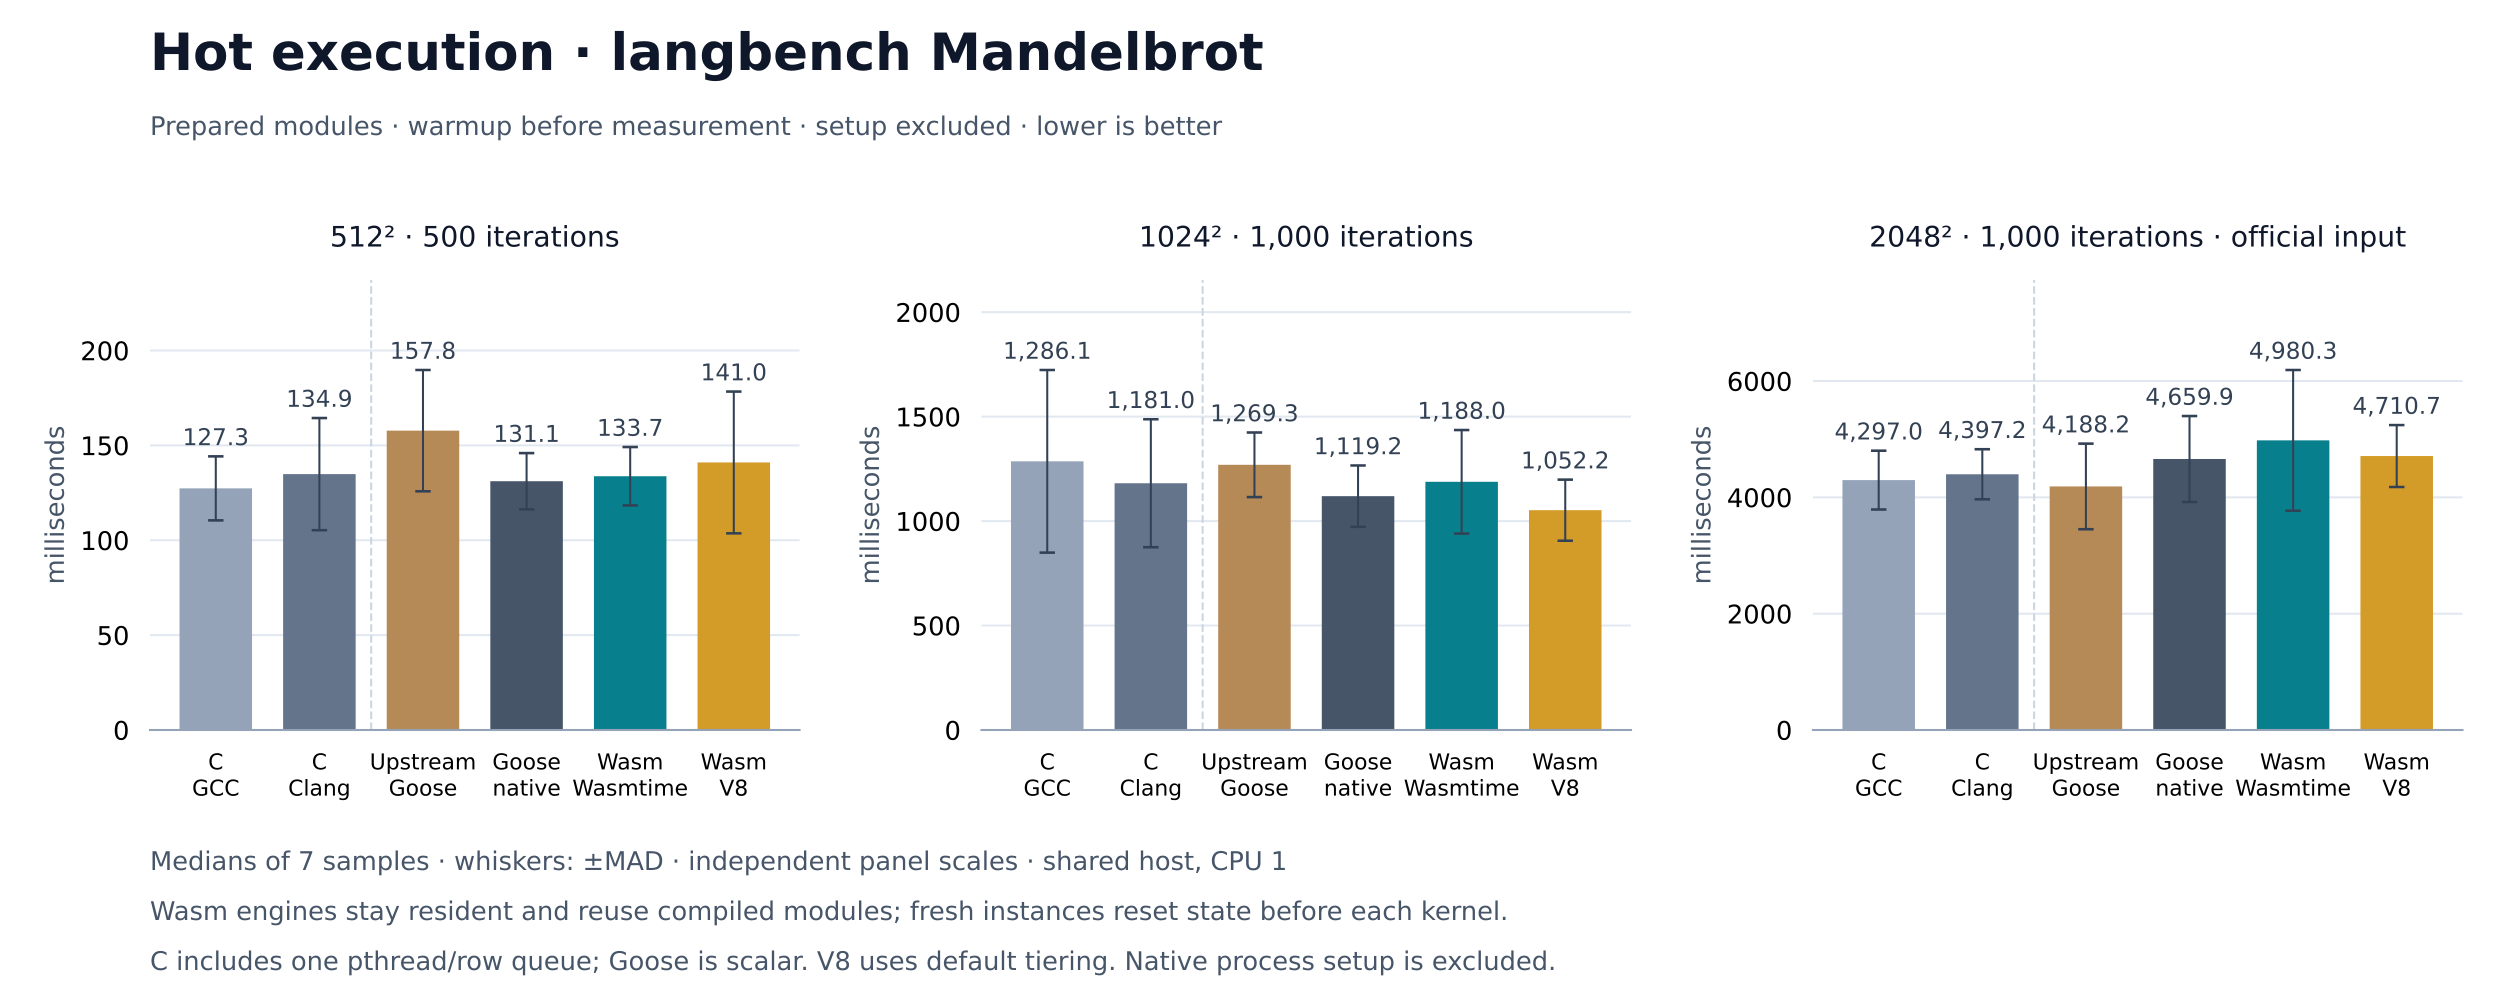
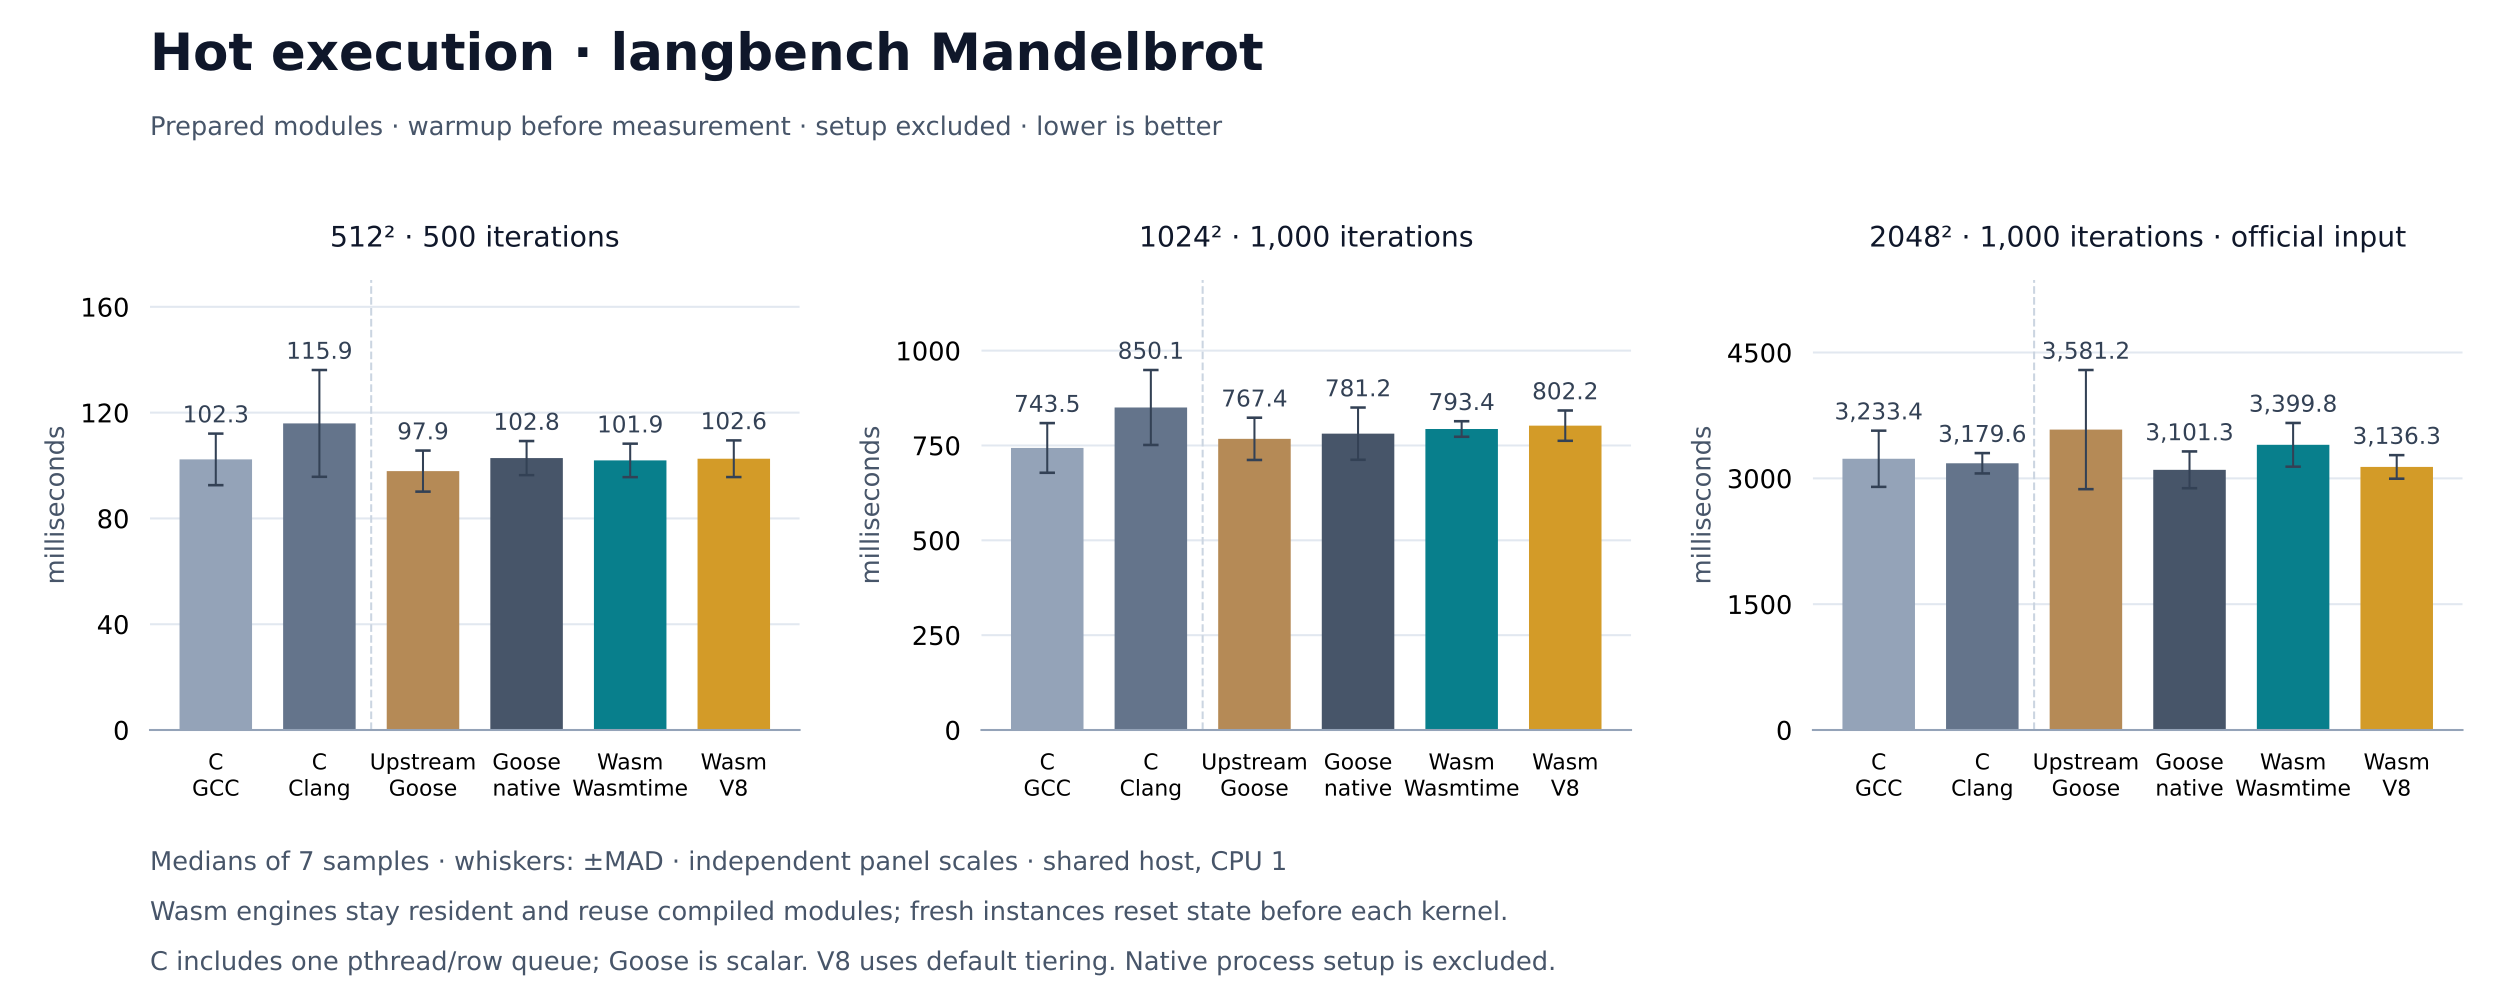
<svg xmlns="http://www.w3.org/2000/svg" xmlns:xlink="http://www.w3.org/1999/xlink" width="972pt" height="388.8pt" viewBox="0 0 972 388.8" version="1.1">
  <defs>
    <style type="text/css">*{stroke-linejoin: round; stroke-linecap: butt}</style>
  </defs>
  <g id="figure_1">
    <g id="patch_1">
      <path d="M 0 388.8 L 972 388.8 L 972 0 L 0 0 z " style="fill: #ffffff" />
    </g>
    <g id="axes_1">
      <g id="patch_2">
        <path d="M 58.32 283.824 L 310.876 283.824 L 310.876 108.864 L 58.32 108.864 z " style="fill: #ffffff" />
      </g>
      <g id="matplotlib.axis_1">
        <g id="xtick_1">
          <g id="line2d_1" />
          <g id="text_1">
            <text style="font-size: 8.5px; font-family: 'DejaVu Sans'" transform="translate(80.93016 299.1328)">C</text>
            <text style="font-size: 8.5px; font-family: 'DejaVu Sans'" transform="translate(74.66938 309.3345)">GCC</text>
          </g>
        </g>
        <g id="xtick_2">
          <g id="line2d_2" />
          <g id="text_2">
            <text style="font-size: 8.5px; font-family: 'DejaVu Sans'" transform="translate(121.2103 299.1328)">C</text>
            <text style="font-size: 8.5px; font-family: 'DejaVu Sans'" transform="translate(112.0336 309.3352)">Clang</text>
          </g>
        </g>
        <g id="xtick_3">
          <g id="line2d_3" />
          <g id="text_3">
            <text style="font-size: 8.5px; font-family: 'DejaVu Sans'" transform="translate(143.7566 299.1328)">Upstream</text>
            <text style="font-size: 8.5px; font-family: 'DejaVu Sans'" transform="translate(151.135 309.3345)">Goose</text>
          </g>
        </g>
        <g id="xtick_4">
          <g id="line2d_4" />
          <g id="text_4">
            <text style="font-size: 8.5px; font-family: 'DejaVu Sans'" transform="translate(191.4151 299.1328)">Goose</text>
            <text style="font-size: 8.5px; font-family: 'DejaVu Sans'" transform="translate(191.4629 309.3352)">native</text>
          </g>
        </g>
        <g id="xtick_5">
          <g id="line2d_5" />
          <g id="text_5">
            <text style="font-size: 8.5px; font-family: 'DejaVu Sans'" transform="translate(232.1294 299.1328)">Wasm</text>
            <text style="font-size: 8.5px; font-family: 'DejaVu Sans'" transform="translate(222.5278 309.3352)">Wasmtime</text>
          </g>
        </g>
        <g id="xtick_6">
          <g id="line2d_6" />
          <g id="text_6">
            <text style="font-size: 8.5px; font-family: 'DejaVu Sans'" transform="translate(272.4095 299.1328)">Wasm</text>
            <text style="font-size: 8.5px; font-family: 'DejaVu Sans'" transform="translate(279.687 309.3345)">V8</text>
          </g>
        </g>
      </g>
      <g id="matplotlib.axis_2">
        <g id="ytick_1">
          <g id="line2d_7">
            <path d="M 58.32 283.824 L 310.876 283.824 " clip-path="url(#p1867e7d874)" style="fill: none; stroke: #e2e8f0; stroke-width: 0.8; stroke-linecap: square" />
          </g>
          <g id="line2d_8" />
          <g id="text_7">
            <text style="font-size: 10px; font-family: 'DejaVu Sans'; text-anchor: end" x="50.32" y="287.623" transform="rotate(-0 50.32 287.6228)">0</text>
          </g>
        </g>
        <g id="ytick_2">
          <g id="line2d_9">
-             <path d="M 58.32 246.936 L 310.876 246.936 " clip-path="url(#p1867e7d874)" style="fill: none; stroke: #e2e8f0; stroke-width: 0.8; stroke-linecap: square" />
+             <path d="M 58.32 242.694 L 310.876 242.694 " clip-path="url(#p1867e7d874)" style="fill: none; stroke: #e2e8f0; stroke-width: 0.8; stroke-linecap: square" />
          </g>
          <g id="line2d_10" />
          <g id="text_8">
-             <text style="font-size: 10px; font-family: 'DejaVu Sans'; text-anchor: end" x="50.32" y="250.735" transform="rotate(-0 50.32 250.7351)">50</text>
+             <text style="font-size: 10px; font-family: 'DejaVu Sans'; text-anchor: end" x="50.32" y="246.493" transform="rotate(-0 50.32 246.493)">40</text>
          </g>
        </g>
        <g id="ytick_3">
          <g id="line2d_11">
-             <path d="M 58.32 210.048 L 310.876 210.048 " clip-path="url(#p1867e7d874)" style="fill: none; stroke: #e2e8f0; stroke-width: 0.8; stroke-linecap: square" />
+             <path d="M 58.32 201.564 L 310.876 201.564 " clip-path="url(#p1867e7d874)" style="fill: none; stroke: #e2e8f0; stroke-width: 0.8; stroke-linecap: square" />
          </g>
          <g id="line2d_12" />
          <g id="text_9">
-             <text style="font-size: 10px; font-family: 'DejaVu Sans'; text-anchor: end" x="50.32" y="213.847" transform="rotate(-0 50.32 213.8473)">100</text>
+             <text style="font-size: 10px; font-family: 'DejaVu Sans'; text-anchor: end" x="50.32" y="205.363" transform="rotate(-0 50.32 205.3632)">80</text>
          </g>
        </g>
        <g id="ytick_4">
          <g id="line2d_13">
-             <path d="M 58.32 173.161 L 310.876 173.161 " clip-path="url(#p1867e7d874)" style="fill: none; stroke: #e2e8f0; stroke-width: 0.8; stroke-linecap: square" />
+             <path d="M 58.32 160.434 L 310.876 160.434 " clip-path="url(#p1867e7d874)" style="fill: none; stroke: #e2e8f0; stroke-width: 0.8; stroke-linecap: square" />
          </g>
          <g id="line2d_14" />
          <g id="text_10">
-             <text style="font-size: 10px; font-family: 'DejaVu Sans'; text-anchor: end" x="50.32" y="176.96" transform="rotate(-0 50.32 176.9595)">150</text>
+             <text style="font-size: 10px; font-family: 'DejaVu Sans'; text-anchor: end" x="50.32" y="164.233" transform="rotate(-0 50.32 164.2333)">120</text>
          </g>
        </g>
        <g id="ytick_5">
          <g id="line2d_15">
-             <path d="M 58.32 136.273 L 310.876 136.273 " clip-path="url(#p1867e7d874)" style="fill: none; stroke: #e2e8f0; stroke-width: 0.8; stroke-linecap: square" />
+             <path d="M 58.32 119.305 L 310.876 119.305 " clip-path="url(#p1867e7d874)" style="fill: none; stroke: #e2e8f0; stroke-width: 0.8; stroke-linecap: square" />
          </g>
          <g id="line2d_16" />
          <g id="text_11">
-             <text style="font-size: 10px; font-family: 'DejaVu Sans'; text-anchor: end" x="50.32" y="140.072" transform="rotate(-0 50.32 140.0718)">200</text>
+             <text style="font-size: 10px; font-family: 'DejaVu Sans'; text-anchor: end" x="50.32" y="123.103" transform="rotate(-0 50.32 123.1035)">160</text>
          </g>
        </g>
        <g id="text_12">
          <text style="font-size: 10px; font-family: 'DejaVu Sans'; text-anchor: middle; fill: #475569" x="24.83" y="196.344" transform="rotate(-90 24.83016 196.344)">milliseconds</text>
        </g>
      </g>
      <g id="patch_3">
-         <path d="M 69.8 283.824 L 97.996 283.824 L 97.996 189.878 L 69.8 189.878 z " clip-path="url(#p1867e7d874)" style="fill: #94a3b8" />
+         <path d="M 69.8 283.824 L 97.996 283.824 L 97.996 178.607 L 69.8 178.607 z " clip-path="url(#p1867e7d874)" style="fill: #94a3b8" />
      </g>
      <g id="patch_4">
-         <path d="M 110.08 283.824 L 138.276 283.824 L 138.276 184.333 L 110.08 184.333 z " clip-path="url(#p1867e7d874)" style="fill: #64748b" />
+         <path d="M 110.08 283.824 L 138.276 283.824 L 138.276 164.621 L 110.08 164.621 z " clip-path="url(#p1867e7d874)" style="fill: #64748b" />
      </g>
      <g id="patch_5">
-         <path d="M 150.36 283.824 L 178.556 283.824 L 178.556 167.436 L 150.36 167.436 z " clip-path="url(#p1867e7d874)" style="fill: #b58a56" />
+         <path d="M 150.36 283.824 L 178.556 283.824 L 178.556 183.169 L 150.36 183.169 z " clip-path="url(#p1867e7d874)" style="fill: #b58a56" />
      </g>
      <g id="patch_6">
-         <path d="M 190.64 283.824 L 218.836 283.824 L 218.836 187.095 L 190.64 187.095 z " clip-path="url(#p1867e7d874)" style="fill: #475569" />
+         <path d="M 190.64 283.824 L 218.836 283.824 L 218.836 178.1 L 190.64 178.1 z " clip-path="url(#p1867e7d874)" style="fill: #475569" />
      </g>
      <g id="patch_7">
-         <path d="M 230.92 283.824 L 259.116 283.824 L 259.116 185.163 L 230.92 185.163 z " clip-path="url(#p1867e7d874)" style="fill: #087f8c" />
+         <path d="M 230.92 283.824 L 259.116 283.824 L 259.116 179.002 L 230.92 179.002 z " clip-path="url(#p1867e7d874)" style="fill: #087f8c" />
      </g>
      <g id="patch_8">
-         <path d="M 271.2 283.824 L 299.396 283.824 L 299.396 179.803 L 271.2 179.803 z " clip-path="url(#p1867e7d874)" style="fill: #d39b28" />
+         <path d="M 271.2 283.824 L 299.396 283.824 L 299.396 178.352 L 271.2 178.352 z " clip-path="url(#p1867e7d874)" style="fill: #d39b28" />
      </g>
      <g id="LineCollection_1">
-         <path d="M 83.898 202.321 L 83.898 177.436 " clip-path="url(#p1867e7d874)" style="fill: none; stroke: #334155; stroke-width: 0.8" />
-         <path d="M 124.178 206.138 L 124.178 162.527 " clip-path="url(#p1867e7d874)" style="fill: none; stroke: #334155; stroke-width: 0.8" />
-         <path d="M 164.458 191.015 L 164.458 143.856 " clip-path="url(#p1867e7d874)" style="fill: none; stroke: #334155; stroke-width: 0.8" />
-         <path d="M 204.738 198.026 L 204.738 176.163 " clip-path="url(#p1867e7d874)" style="fill: none; stroke: #334155; stroke-width: 0.8" />
-         <path d="M 245.018 196.516 L 245.018 173.81 " clip-path="url(#p1867e7d874)" style="fill: none; stroke: #334155; stroke-width: 0.8" />
-         <path d="M 285.298 207.366 L 285.298 152.24 " clip-path="url(#p1867e7d874)" style="fill: none; stroke: #334155; stroke-width: 0.8" />
+         <path d="M 83.898 188.635 L 83.898 168.58 " clip-path="url(#p1867e7d874)" style="fill: none; stroke: #334155; stroke-width: 0.8" />
+         <path d="M 124.178 185.385 L 124.178 143.856 " clip-path="url(#p1867e7d874)" style="fill: none; stroke: #334155; stroke-width: 0.8" />
+         <path d="M 164.458 191.152 L 164.458 175.186 " clip-path="url(#p1867e7d874)" style="fill: none; stroke: #334155; stroke-width: 0.8" />
+         <path d="M 204.738 184.728 L 204.738 171.471 " clip-path="url(#p1867e7d874)" style="fill: none; stroke: #334155; stroke-width: 0.8" />
+         <path d="M 245.018 185.504 L 245.018 172.5 " clip-path="url(#p1867e7d874)" style="fill: none; stroke: #334155; stroke-width: 0.8" />
+         <path d="M 285.298 185.481 L 285.298 171.222 " clip-path="url(#p1867e7d874)" style="fill: none; stroke: #334155; stroke-width: 0.8" />
      </g>
      <g id="line2d_17">
        <defs>
          <path id="m312f0f70a7" d="M 3 0 L -3 -0 " style="stroke: #334155" />
        </defs>
        <g clip-path="url(#p1867e7d874)">
-           <use xlink:href="#m312f0f70a7" x="83.898" y="202.321" style="fill: #1f77b4; stroke: #334155" />
-           <use xlink:href="#m312f0f70a7" x="124.178" y="206.138" style="fill: #1f77b4; stroke: #334155" />
-           <use xlink:href="#m312f0f70a7" x="164.458" y="191.015" style="fill: #1f77b4; stroke: #334155" />
-           <use xlink:href="#m312f0f70a7" x="204.738" y="198.026" style="fill: #1f77b4; stroke: #334155" />
-           <use xlink:href="#m312f0f70a7" x="245.018" y="196.516" style="fill: #1f77b4; stroke: #334155" />
-           <use xlink:href="#m312f0f70a7" x="285.298" y="207.366" style="fill: #1f77b4; stroke: #334155" />
+           <use xlink:href="#m312f0f70a7" x="83.898" y="188.635" style="fill: #1f77b4; stroke: #334155" />
+           <use xlink:href="#m312f0f70a7" x="124.178" y="185.385" style="fill: #1f77b4; stroke: #334155" />
+           <use xlink:href="#m312f0f70a7" x="164.458" y="191.152" style="fill: #1f77b4; stroke: #334155" />
+           <use xlink:href="#m312f0f70a7" x="204.738" y="184.728" style="fill: #1f77b4; stroke: #334155" />
+           <use xlink:href="#m312f0f70a7" x="245.018" y="185.504" style="fill: #1f77b4; stroke: #334155" />
+           <use xlink:href="#m312f0f70a7" x="285.298" y="185.481" style="fill: #1f77b4; stroke: #334155" />
        </g>
      </g>
      <g id="line2d_18">
        <g clip-path="url(#p1867e7d874)">
-           <use xlink:href="#m312f0f70a7" x="83.898" y="177.436" style="fill: #1f77b4; stroke: #334155" />
-           <use xlink:href="#m312f0f70a7" x="124.178" y="162.527" style="fill: #1f77b4; stroke: #334155" />
-           <use xlink:href="#m312f0f70a7" x="164.458" y="143.856" style="fill: #1f77b4; stroke: #334155" />
-           <use xlink:href="#m312f0f70a7" x="204.738" y="176.163" style="fill: #1f77b4; stroke: #334155" />
-           <use xlink:href="#m312f0f70a7" x="245.018" y="173.81" style="fill: #1f77b4; stroke: #334155" />
-           <use xlink:href="#m312f0f70a7" x="285.298" y="152.24" style="fill: #1f77b4; stroke: #334155" />
+           <use xlink:href="#m312f0f70a7" x="83.898" y="168.58" style="fill: #1f77b4; stroke: #334155" />
+           <use xlink:href="#m312f0f70a7" x="124.178" y="143.856" style="fill: #1f77b4; stroke: #334155" />
+           <use xlink:href="#m312f0f70a7" x="164.458" y="175.186" style="fill: #1f77b4; stroke: #334155" />
+           <use xlink:href="#m312f0f70a7" x="204.738" y="171.471" style="fill: #1f77b4; stroke: #334155" />
+           <use xlink:href="#m312f0f70a7" x="245.018" y="172.5" style="fill: #1f77b4; stroke: #334155" />
+           <use xlink:href="#m312f0f70a7" x="285.298" y="171.222" style="fill: #1f77b4; stroke: #334155" />
        </g>
      </g>
      <g id="line2d_19">
        <path d="M 144.318 283.824 L 144.318 108.864 " clip-path="url(#p1867e7d874)" style="fill: none; stroke-dasharray: 2.96,1.28; stroke-dashoffset: 0; stroke: #cbd5e1; stroke-width: 0.8" />
      </g>
      <g id="patch_9">
        <path d="M 58.32 283.824 L 310.876 283.824 " style="fill: none; stroke: #94a3b8; stroke-width: 0.8; stroke-linejoin: miter; stroke-linecap: square" />
      </g>
      <g id="text_13">
-         <text style="font-size: 9px; font-family: 'DejaVu Sans'; text-anchor: middle; fill: #334155" x="83.898" y="173.062" transform="rotate(-0 83.89786 173.0616)">127.3</text>
+         <text style="font-size: 9px; font-family: 'DejaVu Sans'; text-anchor: middle; fill: #334155" x="83.898" y="164.206" transform="rotate(-0 83.89786 164.2057)">102.3</text>
      </g>
      <g id="text_14">
-         <text style="font-size: 9px; font-family: 'DejaVu Sans'; text-anchor: middle; fill: #334155" x="124.178" y="158.153" transform="rotate(-0 124.178 158.153)">134.9</text>
+         <text style="font-size: 9px; font-family: 'DejaVu Sans'; text-anchor: middle; fill: #334155" x="124.178" y="139.482" transform="rotate(-0 124.178 139.482)">115.9</text>
      </g>
      <g id="text_15">
-         <text style="font-size: 9px; font-family: 'DejaVu Sans'; text-anchor: middle; fill: #334155" x="164.458" y="139.482" transform="rotate(-0 164.458 139.482)">157.8</text>
+         <text style="font-size: 9px; font-family: 'DejaVu Sans'; text-anchor: middle; fill: #334155" x="164.458" y="170.812" transform="rotate(-0 164.458 170.8116)">97.9</text>
      </g>
      <g id="text_16">
-         <text style="font-size: 9px; font-family: 'DejaVu Sans'; text-anchor: middle; fill: #334155" x="204.738" y="171.789" transform="rotate(-0 204.7381 171.7891)">131.1</text>
+         <text style="font-size: 9px; font-family: 'DejaVu Sans'; text-anchor: middle; fill: #334155" x="204.738" y="167.097" transform="rotate(-0 204.7381 167.0974)">102.8</text>
      </g>
      <g id="text_17">
-         <text style="font-size: 9px; font-family: 'DejaVu Sans'; text-anchor: middle; fill: #334155" x="245.018" y="169.436" transform="rotate(-0 245.0182 169.4359)">133.7</text>
+         <text style="font-size: 9px; font-family: 'DejaVu Sans'; text-anchor: middle; fill: #334155" x="245.018" y="168.126" transform="rotate(-0 245.0182 168.1265)">101.9</text>
      </g>
      <g id="text_18">
-         <text style="font-size: 9px; font-family: 'DejaVu Sans'; text-anchor: middle; fill: #334155" x="285.298" y="147.866" transform="rotate(-0 285.2983 147.8664)">141.0</text>
+         <text style="font-size: 9px; font-family: 'DejaVu Sans'; text-anchor: middle; fill: #334155" x="285.298" y="166.848" transform="rotate(-0 285.2983 166.8484)">102.6</text>
      </g>
      <g id="text_19">
        <text style="font-size: 11px; font-family: 'DejaVu Sans'; text-anchor: middle; fill: #0f172a" x="184.598" y="95.864" transform="rotate(-0 184.5981 95.864)">512² · 500 iterations</text>
      </g>
    </g>
    <g id="axes_2">
      <g id="patch_10">
        <path d="M 381.592 283.824 L 634.148 283.824 L 634.148 108.864 L 381.592 108.864 z " style="fill: #ffffff" />
      </g>
      <g id="matplotlib.axis_3">
        <g id="xtick_7">
          <g id="line2d_20" />
          <g id="text_20">
            <text style="font-size: 8.5px; font-family: 'DejaVu Sans'" transform="translate(404.2021 299.1328)">C</text>
            <text style="font-size: 8.5px; font-family: 'DejaVu Sans'" transform="translate(397.9413 309.3345)">GCC</text>
          </g>
        </g>
        <g id="xtick_8">
          <g id="line2d_21" />
          <g id="text_21">
            <text style="font-size: 8.5px; font-family: 'DejaVu Sans'" transform="translate(444.4822 299.1328)">C</text>
            <text style="font-size: 8.5px; font-family: 'DejaVu Sans'" transform="translate(435.3055 309.3352)">Clang</text>
          </g>
        </g>
        <g id="xtick_9">
          <g id="line2d_22" />
          <g id="text_22">
            <text style="font-size: 8.5px; font-family: 'DejaVu Sans'" transform="translate(467.0285 299.1328)">Upstream</text>
            <text style="font-size: 8.5px; font-family: 'DejaVu Sans'" transform="translate(474.4069 309.3345)">Goose</text>
          </g>
        </g>
        <g id="xtick_10">
          <g id="line2d_23" />
          <g id="text_23">
            <text style="font-size: 8.5px; font-family: 'DejaVu Sans'" transform="translate(514.687 299.1328)">Goose</text>
            <text style="font-size: 8.5px; font-family: 'DejaVu Sans'" transform="translate(514.7348 309.3352)">native</text>
          </g>
        </g>
        <g id="xtick_11">
          <g id="line2d_24" />
          <g id="text_24">
            <text style="font-size: 8.5px; font-family: 'DejaVu Sans'" transform="translate(555.4013 299.1328)">Wasm</text>
            <text style="font-size: 8.5px; font-family: 'DejaVu Sans'" transform="translate(545.7997 309.3352)">Wasmtime</text>
          </g>
        </g>
        <g id="xtick_12">
          <g id="line2d_25" />
          <g id="text_25">
            <text style="font-size: 8.5px; font-family: 'DejaVu Sans'" transform="translate(595.6814 299.1328)">Wasm</text>
            <text style="font-size: 8.5px; font-family: 'DejaVu Sans'" transform="translate(602.9589 309.3345)">V8</text>
          </g>
        </g>
      </g>
      <g id="matplotlib.axis_4">
        <g id="ytick_6">
          <g id="line2d_26">
            <path d="M 381.592 283.824 L 634.148 283.824 " clip-path="url(#pa1d23f0274)" style="fill: none; stroke: #e2e8f0; stroke-width: 0.8; stroke-linecap: square" />
          </g>
          <g id="line2d_27" />
          <g id="text_26">
            <text style="font-size: 10px; font-family: 'DejaVu Sans'; text-anchor: end" x="373.592" y="287.623" transform="rotate(-0 373.5919 287.6228)">0</text>
          </g>
        </g>
        <g id="ytick_7">
          <g id="line2d_28">
-             <path d="M 381.592 243.21 L 634.148 243.21 " clip-path="url(#pa1d23f0274)" style="fill: none; stroke: #e2e8f0; stroke-width: 0.8; stroke-linecap: square" />
+             <path d="M 381.592 246.948 L 634.148 246.948 " clip-path="url(#pa1d23f0274)" style="fill: none; stroke: #e2e8f0; stroke-width: 0.8; stroke-linecap: square" />
          </g>
          <g id="line2d_29" />
          <g id="text_27">
-             <text style="font-size: 10px; font-family: 'DejaVu Sans'; text-anchor: end" x="373.592" y="247.008" transform="rotate(-0 373.5919 247.0084)">500</text>
+             <text style="font-size: 10px; font-family: 'DejaVu Sans'; text-anchor: end" x="373.592" y="250.747" transform="rotate(-0 373.5919 250.7467)">250</text>
          </g>
        </g>
        <g id="ytick_8">
          <g id="line2d_30">
-             <path d="M 381.592 202.595 L 634.148 202.595 " clip-path="url(#pa1d23f0274)" style="fill: none; stroke: #e2e8f0; stroke-width: 0.8; stroke-linecap: square" />
+             <path d="M 381.592 210.072 L 634.148 210.072 " clip-path="url(#pa1d23f0274)" style="fill: none; stroke: #e2e8f0; stroke-width: 0.8; stroke-linecap: square" />
          </g>
          <g id="line2d_31" />
          <g id="text_28">
-             <text style="font-size: 10px; font-family: 'DejaVu Sans'; text-anchor: end" x="373.592" y="206.394" transform="rotate(-0 373.5919 206.394)">1000</text>
+             <text style="font-size: 10px; font-family: 'DejaVu Sans'; text-anchor: end" x="373.592" y="213.871" transform="rotate(-0 373.5919 213.8706)">500</text>
          </g>
        </g>
        <g id="ytick_9">
          <g id="line2d_32">
-             <path d="M 381.592 161.981 L 634.148 161.981 " clip-path="url(#pa1d23f0274)" style="fill: none; stroke: #e2e8f0; stroke-width: 0.8; stroke-linecap: square" />
+             <path d="M 381.592 173.196 L 634.148 173.196 " clip-path="url(#pa1d23f0274)" style="fill: none; stroke: #e2e8f0; stroke-width: 0.8; stroke-linecap: square" />
          </g>
          <g id="line2d_33" />
          <g id="text_29">
-             <text style="font-size: 10px; font-family: 'DejaVu Sans'; text-anchor: end" x="373.592" y="165.78" transform="rotate(-0 373.5919 165.7797)">1500</text>
+             <text style="font-size: 10px; font-family: 'DejaVu Sans'; text-anchor: end" x="373.592" y="176.994" transform="rotate(-0 373.5919 176.9945)">750</text>
          </g>
        </g>
        <g id="ytick_10">
          <g id="line2d_34">
-             <path d="M 381.592 121.366 L 634.148 121.366 " clip-path="url(#pa1d23f0274)" style="fill: none; stroke: #e2e8f0; stroke-width: 0.8; stroke-linecap: square" />
+             <path d="M 381.592 136.319 L 634.148 136.319 " clip-path="url(#pa1d23f0274)" style="fill: none; stroke: #e2e8f0; stroke-width: 0.8; stroke-linecap: square" />
          </g>
          <g id="line2d_35" />
          <g id="text_30">
-             <text style="font-size: 10px; font-family: 'DejaVu Sans'; text-anchor: end" x="373.592" y="125.165" transform="rotate(-0 373.5919 125.1653)">2000</text>
+             <text style="font-size: 10px; font-family: 'DejaVu Sans'; text-anchor: end" x="373.592" y="140.118" transform="rotate(-0 373.5919 140.1183)">1000</text>
          </g>
        </g>
        <g id="text_31">
          <text style="font-size: 10px; font-family: 'DejaVu Sans'; text-anchor: middle; fill: #475569" x="341.74" y="196.344" transform="rotate(-90 341.7396 196.344)">milliseconds</text>
        </g>
      </g>
      <g id="patch_11">
-         <path d="M 393.072 283.824 L 421.268 283.824 L 421.268 179.36 L 393.072 179.36 z " clip-path="url(#pa1d23f0274)" style="fill: #94a3b8" />
+         <path d="M 393.072 283.824 L 421.268 283.824 L 421.268 174.156 L 393.072 174.156 z " clip-path="url(#pa1d23f0274)" style="fill: #94a3b8" />
      </g>
      <g id="patch_12">
-         <path d="M 433.352 283.824 L 461.548 283.824 L 461.548 187.889 L 433.352 187.889 z " clip-path="url(#pa1d23f0274)" style="fill: #64748b" />
+         <path d="M 433.352 283.824 L 461.548 283.824 L 461.548 158.431 L 433.352 158.431 z " clip-path="url(#pa1d23f0274)" style="fill: #64748b" />
      </g>
      <g id="patch_13">
-         <path d="M 473.632 283.824 L 501.828 283.824 L 501.828 180.716 L 473.632 180.716 z " clip-path="url(#pa1d23f0274)" style="fill: #b58a56" />
+         <path d="M 473.632 283.824 L 501.828 283.824 L 501.828 170.622 L 473.632 170.622 z " clip-path="url(#pa1d23f0274)" style="fill: #b58a56" />
      </g>
      <g id="patch_14">
-         <path d="M 513.912 283.824 L 542.108 283.824 L 542.108 192.909 L 513.912 192.909 z " clip-path="url(#pa1d23f0274)" style="fill: #475569" />
+         <path d="M 513.912 283.824 L 542.108 283.824 L 542.108 168.601 L 513.912 168.601 z " clip-path="url(#pa1d23f0274)" style="fill: #475569" />
      </g>
      <g id="patch_15">
-         <path d="M 554.192 283.824 L 582.388 283.824 L 582.388 187.324 L 554.192 187.324 z " clip-path="url(#pa1d23f0274)" style="fill: #087f8c" />
+         <path d="M 554.192 283.824 L 582.388 283.824 L 582.388 166.795 L 554.192 166.795 z " clip-path="url(#pa1d23f0274)" style="fill: #087f8c" />
      </g>
      <g id="patch_16">
-         <path d="M 594.472 283.824 L 622.668 283.824 L 622.668 198.357 L 594.472 198.357 z " clip-path="url(#pa1d23f0274)" style="fill: #d39b28" />
+         <path d="M 594.472 283.824 L 622.668 283.824 L 622.668 165.492 L 594.472 165.492 z " clip-path="url(#pa1d23f0274)" style="fill: #d39b28" />
      </g>
      <g id="LineCollection_2">
-         <path d="M 407.17 214.863 L 407.17 143.856 " clip-path="url(#pa1d23f0274)" style="fill: none; stroke: #334155; stroke-width: 0.8" />
-         <path d="M 447.45 212.767 L 447.45 163.011 " clip-path="url(#pa1d23f0274)" style="fill: none; stroke: #334155; stroke-width: 0.8" />
-         <path d="M 487.73 193.276 L 487.73 168.156 " clip-path="url(#pa1d23f0274)" style="fill: none; stroke: #334155; stroke-width: 0.8" />
-         <path d="M 528.01 204.845 L 528.01 180.973 " clip-path="url(#pa1d23f0274)" style="fill: none; stroke: #334155; stroke-width: 0.8" />
-         <path d="M 568.29 207.457 L 568.29 167.19 " clip-path="url(#pa1d23f0274)" style="fill: none; stroke: #334155; stroke-width: 0.8" />
-         <path d="M 608.57 210.231 L 608.57 186.484 " clip-path="url(#pa1d23f0274)" style="fill: none; stroke: #334155; stroke-width: 0.8" />
+         <path d="M 407.17 183.816 L 407.17 164.497 " clip-path="url(#pa1d23f0274)" style="fill: none; stroke: #334155; stroke-width: 0.8" />
+         <path d="M 447.45 173.006 L 447.45 143.856 " clip-path="url(#pa1d23f0274)" style="fill: none; stroke: #334155; stroke-width: 0.8" />
+         <path d="M 487.73 178.836 L 487.73 162.408 " clip-path="url(#pa1d23f0274)" style="fill: none; stroke: #334155; stroke-width: 0.8" />
+         <path d="M 528.01 178.758 L 528.01 158.443 " clip-path="url(#pa1d23f0274)" style="fill: none; stroke: #334155; stroke-width: 0.8" />
+         <path d="M 568.29 169.812 L 568.29 163.778 " clip-path="url(#pa1d23f0274)" style="fill: none; stroke: #334155; stroke-width: 0.8" />
+         <path d="M 608.57 171.381 L 608.57 159.603 " clip-path="url(#pa1d23f0274)" style="fill: none; stroke: #334155; stroke-width: 0.8" />
      </g>
      <g id="line2d_36">
        <g clip-path="url(#pa1d23f0274)">
-           <use xlink:href="#m312f0f70a7" x="407.17" y="214.863" style="fill: #1f77b4; stroke: #334155" />
-           <use xlink:href="#m312f0f70a7" x="447.45" y="212.767" style="fill: #1f77b4; stroke: #334155" />
-           <use xlink:href="#m312f0f70a7" x="487.73" y="193.276" style="fill: #1f77b4; stroke: #334155" />
-           <use xlink:href="#m312f0f70a7" x="528.01" y="204.845" style="fill: #1f77b4; stroke: #334155" />
-           <use xlink:href="#m312f0f70a7" x="568.29" y="207.457" style="fill: #1f77b4; stroke: #334155" />
-           <use xlink:href="#m312f0f70a7" x="608.57" y="210.231" style="fill: #1f77b4; stroke: #334155" />
+           <use xlink:href="#m312f0f70a7" x="407.17" y="183.816" style="fill: #1f77b4; stroke: #334155" />
+           <use xlink:href="#m312f0f70a7" x="447.45" y="173.006" style="fill: #1f77b4; stroke: #334155" />
+           <use xlink:href="#m312f0f70a7" x="487.73" y="178.836" style="fill: #1f77b4; stroke: #334155" />
+           <use xlink:href="#m312f0f70a7" x="528.01" y="178.758" style="fill: #1f77b4; stroke: #334155" />
+           <use xlink:href="#m312f0f70a7" x="568.29" y="169.812" style="fill: #1f77b4; stroke: #334155" />
+           <use xlink:href="#m312f0f70a7" x="608.57" y="171.381" style="fill: #1f77b4; stroke: #334155" />
        </g>
      </g>
      <g id="line2d_37">
        <g clip-path="url(#pa1d23f0274)">
-           <use xlink:href="#m312f0f70a7" x="407.17" y="143.856" style="fill: #1f77b4; stroke: #334155" />
-           <use xlink:href="#m312f0f70a7" x="447.45" y="163.011" style="fill: #1f77b4; stroke: #334155" />
-           <use xlink:href="#m312f0f70a7" x="487.73" y="168.156" style="fill: #1f77b4; stroke: #334155" />
-           <use xlink:href="#m312f0f70a7" x="528.01" y="180.973" style="fill: #1f77b4; stroke: #334155" />
-           <use xlink:href="#m312f0f70a7" x="568.29" y="167.19" style="fill: #1f77b4; stroke: #334155" />
-           <use xlink:href="#m312f0f70a7" x="608.57" y="186.484" style="fill: #1f77b4; stroke: #334155" />
+           <use xlink:href="#m312f0f70a7" x="407.17" y="164.497" style="fill: #1f77b4; stroke: #334155" />
+           <use xlink:href="#m312f0f70a7" x="447.45" y="143.856" style="fill: #1f77b4; stroke: #334155" />
+           <use xlink:href="#m312f0f70a7" x="487.73" y="162.408" style="fill: #1f77b4; stroke: #334155" />
+           <use xlink:href="#m312f0f70a7" x="528.01" y="158.443" style="fill: #1f77b4; stroke: #334155" />
+           <use xlink:href="#m312f0f70a7" x="568.29" y="163.778" style="fill: #1f77b4; stroke: #334155" />
+           <use xlink:href="#m312f0f70a7" x="608.57" y="159.603" style="fill: #1f77b4; stroke: #334155" />
        </g>
      </g>
      <g id="line2d_38">
        <path d="M 467.59 283.824 L 467.59 108.864 " clip-path="url(#pa1d23f0274)" style="fill: none; stroke-dasharray: 2.96,1.28; stroke-dashoffset: 0; stroke: #cbd5e1; stroke-width: 0.8" />
      </g>
      <g id="patch_17">
        <path d="M 381.592 283.824 L 634.148 283.824 " style="fill: none; stroke: #94a3b8; stroke-width: 0.8; stroke-linejoin: miter; stroke-linecap: square" />
      </g>
      <g id="text_32">
-         <text style="font-size: 9px; font-family: 'DejaVu Sans'; text-anchor: middle; fill: #334155" x="407.17" y="139.482" transform="rotate(-0 407.1698 139.482)">1,286.1</text>
+         <text style="font-size: 9px; font-family: 'DejaVu Sans'; text-anchor: middle; fill: #334155" x="407.17" y="160.123" transform="rotate(-0 407.1698 160.1226)">743.5</text>
      </g>
      <g id="text_33">
-         <text style="font-size: 9px; font-family: 'DejaVu Sans'; text-anchor: middle; fill: #334155" x="447.45" y="158.637" transform="rotate(-0 447.4499 158.6374)">1,181.0</text>
+         <text style="font-size: 9px; font-family: 'DejaVu Sans'; text-anchor: middle; fill: #334155" x="447.45" y="139.482" transform="rotate(-0 447.4499 139.482)">850.1</text>
      </g>
      <g id="text_34">
-         <text style="font-size: 9px; font-family: 'DejaVu Sans'; text-anchor: middle; fill: #334155" x="487.73" y="163.782" transform="rotate(-0 487.73 163.7824)">1,269.3</text>
+         <text style="font-size: 9px; font-family: 'DejaVu Sans'; text-anchor: middle; fill: #334155" x="487.73" y="158.034" transform="rotate(-0 487.73 158.0341)">767.4</text>
      </g>
      <g id="text_35">
-         <text style="font-size: 9px; font-family: 'DejaVu Sans'; text-anchor: middle; fill: #334155" x="528.01" y="176.599" transform="rotate(-0 528.01 176.5994)">1,119.2</text>
+         <text style="font-size: 9px; font-family: 'DejaVu Sans'; text-anchor: middle; fill: #334155" x="528.01" y="154.069" transform="rotate(-0 528.01 154.069)">781.2</text>
      </g>
      <g id="text_36">
-         <text style="font-size: 9px; font-family: 'DejaVu Sans'; text-anchor: middle; fill: #334155" x="568.29" y="162.816" transform="rotate(-0 568.2901 162.8164)">1,188.0</text>
+         <text style="font-size: 9px; font-family: 'DejaVu Sans'; text-anchor: middle; fill: #334155" x="568.29" y="159.404" transform="rotate(-0 568.2901 159.4042)">793.4</text>
      </g>
      <g id="text_37">
-         <text style="font-size: 9px; font-family: 'DejaVu Sans'; text-anchor: middle; fill: #334155" x="608.57" y="182.11" transform="rotate(-0 608.5702 182.1096)">1,052.2</text>
+         <text style="font-size: 9px; font-family: 'DejaVu Sans'; text-anchor: middle; fill: #334155" x="608.57" y="155.229" transform="rotate(-0 608.5702 155.2292)">802.2</text>
      </g>
      <g id="text_38">
        <text style="font-size: 11px; font-family: 'DejaVu Sans'; text-anchor: middle; fill: #0f172a" x="507.87" y="95.864" transform="rotate(-0 507.87 95.864)">1024² · 1,000 iterations</text>
      </g>
    </g>
    <g id="axes_3">
      <g id="patch_18">
        <path d="M 704.864 283.824 L 957.42 283.824 L 957.42 108.864 L 704.864 108.864 z " style="fill: #ffffff" />
      </g>
      <g id="matplotlib.axis_5">
        <g id="xtick_13">
          <g id="line2d_39" />
          <g id="text_39">
            <text style="font-size: 8.5px; font-family: 'DejaVu Sans'" transform="translate(727.474 299.1328)">C</text>
            <text style="font-size: 8.5px; font-family: 'DejaVu Sans'" transform="translate(721.2132 309.3345)">GCC</text>
          </g>
        </g>
        <g id="xtick_14">
          <g id="line2d_40" />
          <g id="text_40">
            <text style="font-size: 8.5px; font-family: 'DejaVu Sans'" transform="translate(767.7541 299.1328)">C</text>
            <text style="font-size: 8.5px; font-family: 'DejaVu Sans'" transform="translate(758.5774 309.3352)">Clang</text>
          </g>
        </g>
        <g id="xtick_15">
          <g id="line2d_41" />
          <g id="text_41">
            <text style="font-size: 8.5px; font-family: 'DejaVu Sans'" transform="translate(790.3004 299.1328)">Upstream</text>
            <text style="font-size: 8.5px; font-family: 'DejaVu Sans'" transform="translate(797.6788 309.3345)">Goose</text>
          </g>
        </g>
        <g id="xtick_16">
          <g id="line2d_42" />
          <g id="text_42">
            <text style="font-size: 8.5px; font-family: 'DejaVu Sans'" transform="translate(837.9589 299.1328)">Goose</text>
            <text style="font-size: 8.5px; font-family: 'DejaVu Sans'" transform="translate(838.0067 309.3352)">native</text>
          </g>
        </g>
        <g id="xtick_17">
          <g id="line2d_43" />
          <g id="text_43">
            <text style="font-size: 8.5px; font-family: 'DejaVu Sans'" transform="translate(878.6733 299.1328)">Wasm</text>
            <text style="font-size: 8.5px; font-family: 'DejaVu Sans'" transform="translate(869.0716 309.3352)">Wasmtime</text>
          </g>
        </g>
        <g id="xtick_18">
          <g id="line2d_44" />
          <g id="text_44">
            <text style="font-size: 8.5px; font-family: 'DejaVu Sans'" transform="translate(918.9534 299.1328)">Wasm</text>
            <text style="font-size: 8.5px; font-family: 'DejaVu Sans'" transform="translate(926.2308 309.3345)">V8</text>
          </g>
        </g>
      </g>
      <g id="matplotlib.axis_6">
        <g id="ytick_11">
          <g id="line2d_45">
            <path d="M 704.864 283.824 L 957.42 283.824 " clip-path="url(#p89d5f736ee)" style="fill: none; stroke: #e2e8f0; stroke-width: 0.8; stroke-linecap: square" />
          </g>
          <g id="line2d_46" />
          <g id="text_45">
            <text style="font-size: 10px; font-family: 'DejaVu Sans'; text-anchor: end" x="696.864" y="287.623" transform="rotate(-0 696.8638 287.6228)">0</text>
          </g>
        </g>
        <g id="ytick_12">
          <g id="line2d_47">
-             <path d="M 704.864 238.601 L 957.42 238.601 " clip-path="url(#p89d5f736ee)" style="fill: none; stroke: #e2e8f0; stroke-width: 0.8; stroke-linecap: square" />
+             <path d="M 704.864 234.902 L 957.42 234.902 " clip-path="url(#p89d5f736ee)" style="fill: none; stroke: #e2e8f0; stroke-width: 0.8; stroke-linecap: square" />
          </g>
          <g id="line2d_48" />
          <g id="text_46">
-             <text style="font-size: 10px; font-family: 'DejaVu Sans'; text-anchor: end" x="696.864" y="242.4" transform="rotate(-0 696.8638 242.3997)">2000</text>
+             <text style="font-size: 10px; font-family: 'DejaVu Sans'; text-anchor: end" x="696.864" y="238.701" transform="rotate(-0 696.8638 238.7007)">1500</text>
          </g>
        </g>
        <g id="ytick_13">
          <g id="line2d_49">
-             <path d="M 704.864 193.378 L 957.42 193.378 " clip-path="url(#p89d5f736ee)" style="fill: none; stroke: #e2e8f0; stroke-width: 0.8; stroke-linecap: square" />
+             <path d="M 704.864 185.98 L 957.42 185.98 " clip-path="url(#p89d5f736ee)" style="fill: none; stroke: #e2e8f0; stroke-width: 0.8; stroke-linecap: square" />
          </g>
          <g id="line2d_50" />
          <g id="text_47">
-             <text style="font-size: 10px; font-family: 'DejaVu Sans'; text-anchor: end" x="696.864" y="197.177" transform="rotate(-0 696.8638 197.1766)">4000</text>
+             <text style="font-size: 10px; font-family: 'DejaVu Sans'; text-anchor: end" x="696.864" y="189.779" transform="rotate(-0 696.8638 189.7786)">3000</text>
          </g>
        </g>
        <g id="ytick_14">
          <g id="line2d_51">
-             <path d="M 704.864 148.155 L 957.42 148.155 " clip-path="url(#p89d5f736ee)" style="fill: none; stroke: #e2e8f0; stroke-width: 0.8; stroke-linecap: square" />
+             <path d="M 704.864 137.058 L 957.42 137.058 " clip-path="url(#p89d5f736ee)" style="fill: none; stroke: #e2e8f0; stroke-width: 0.8; stroke-linecap: square" />
          </g>
          <g id="line2d_52" />
          <g id="text_48">
-             <text style="font-size: 10px; font-family: 'DejaVu Sans'; text-anchor: end" x="696.864" y="151.953" transform="rotate(-0 696.8638 151.9535)">6000</text>
+             <text style="font-size: 10px; font-family: 'DejaVu Sans'; text-anchor: end" x="696.864" y="140.857" transform="rotate(-0 696.8638 140.8565)">4500</text>
          </g>
        </g>
        <g id="text_49">
          <text style="font-size: 10px; font-family: 'DejaVu Sans'; text-anchor: middle; fill: #475569" x="665.011" y="196.344" transform="rotate(-90 665.0115 196.344)">milliseconds</text>
        </g>
      </g>
      <g id="patch_19">
-         <path d="M 716.344 283.824 L 744.54 283.824 L 744.54 186.662 L 716.344 186.662 z " clip-path="url(#p89d5f736ee)" style="fill: #94a3b8" />
+         <path d="M 716.344 283.824 L 744.54 283.824 L 744.54 178.367 L 716.344 178.367 z " clip-path="url(#p89d5f736ee)" style="fill: #94a3b8" />
      </g>
      <g id="patch_20">
-         <path d="M 756.624 283.824 L 784.82 283.824 L 784.82 184.396 L 756.624 184.396 z " clip-path="url(#p89d5f736ee)" style="fill: #64748b" />
+         <path d="M 756.624 283.824 L 784.82 283.824 L 784.82 180.124 L 756.624 180.124 z " clip-path="url(#p89d5f736ee)" style="fill: #64748b" />
      </g>
      <g id="patch_21">
-         <path d="M 796.904 283.824 L 825.1 283.824 L 825.1 189.123 L 796.904 189.123 z " clip-path="url(#p89d5f736ee)" style="fill: #b58a56" />
+         <path d="M 796.904 283.824 L 825.1 283.824 L 825.1 167.023 L 796.904 167.023 z " clip-path="url(#p89d5f736ee)" style="fill: #b58a56" />
      </g>
      <g id="patch_22">
-         <path d="M 837.184 283.824 L 865.38 283.824 L 865.38 178.456 L 837.184 178.456 z " clip-path="url(#p89d5f736ee)" style="fill: #475569" />
+         <path d="M 837.184 283.824 L 865.38 283.824 L 865.38 182.674 L 837.184 182.674 z " clip-path="url(#p89d5f736ee)" style="fill: #475569" />
      </g>
      <g id="patch_23">
-         <path d="M 877.464 283.824 L 905.66 283.824 L 905.66 171.211 L 877.464 171.211 z " clip-path="url(#p89d5f736ee)" style="fill: #087f8c" />
+         <path d="M 877.464 283.824 L 905.66 283.824 L 905.66 172.94 L 877.464 172.94 z " clip-path="url(#p89d5f736ee)" style="fill: #087f8c" />
      </g>
      <g id="patch_24">
-         <path d="M 917.744 283.824 L 945.94 283.824 L 945.94 177.308 L 917.744 177.308 z " clip-path="url(#p89d5f736ee)" style="fill: #d39b28" />
+         <path d="M 917.744 283.824 L 945.94 283.824 L 945.94 181.534 L 917.744 181.534 z " clip-path="url(#p89d5f736ee)" style="fill: #d39b28" />
      </g>
      <g id="LineCollection_3">
-         <path d="M 730.442 198.099 L 730.442 175.226 " clip-path="url(#p89d5f736ee)" style="fill: none; stroke: #334155; stroke-width: 0.8" />
-         <path d="M 770.722 194.123 L 770.722 174.668 " clip-path="url(#p89d5f736ee)" style="fill: none; stroke: #334155; stroke-width: 0.8" />
-         <path d="M 811.002 205.759 L 811.002 172.488 " clip-path="url(#p89d5f736ee)" style="fill: none; stroke: #334155; stroke-width: 0.8" />
-         <path d="M 851.282 195.164 L 851.282 161.748 " clip-path="url(#p89d5f736ee)" style="fill: none; stroke: #334155; stroke-width: 0.8" />
-         <path d="M 891.562 198.567 L 891.562 143.856 " clip-path="url(#p89d5f736ee)" style="fill: none; stroke: #334155; stroke-width: 0.8" />
-         <path d="M 931.842 189.345 L 931.842 165.27 " clip-path="url(#p89d5f736ee)" style="fill: none; stroke: #334155; stroke-width: 0.8" />
+         <path d="M 730.442 189.292 L 730.442 167.442 " clip-path="url(#p89d5f736ee)" style="fill: none; stroke: #334155; stroke-width: 0.8" />
+         <path d="M 770.722 184.075 L 770.722 176.172 " clip-path="url(#p89d5f736ee)" style="fill: none; stroke: #334155; stroke-width: 0.8" />
+         <path d="M 811.002 190.19 L 811.002 143.856 " clip-path="url(#p89d5f736ee)" style="fill: none; stroke: #334155; stroke-width: 0.8" />
+         <path d="M 851.282 189.824 L 851.282 175.524 " clip-path="url(#p89d5f736ee)" style="fill: none; stroke: #334155; stroke-width: 0.8" />
+         <path d="M 891.562 181.438 L 891.562 164.443 " clip-path="url(#p89d5f736ee)" style="fill: none; stroke: #334155; stroke-width: 0.8" />
+         <path d="M 931.842 186.115 L 931.842 176.953 " clip-path="url(#p89d5f736ee)" style="fill: none; stroke: #334155; stroke-width: 0.8" />
      </g>
      <g id="line2d_53">
        <g clip-path="url(#p89d5f736ee)">
-           <use xlink:href="#m312f0f70a7" x="730.442" y="198.099" style="fill: #1f77b4; stroke: #334155" />
-           <use xlink:href="#m312f0f70a7" x="770.722" y="194.123" style="fill: #1f77b4; stroke: #334155" />
-           <use xlink:href="#m312f0f70a7" x="811.002" y="205.759" style="fill: #1f77b4; stroke: #334155" />
-           <use xlink:href="#m312f0f70a7" x="851.282" y="195.164" style="fill: #1f77b4; stroke: #334155" />
-           <use xlink:href="#m312f0f70a7" x="891.562" y="198.567" style="fill: #1f77b4; stroke: #334155" />
-           <use xlink:href="#m312f0f70a7" x="931.842" y="189.345" style="fill: #1f77b4; stroke: #334155" />
+           <use xlink:href="#m312f0f70a7" x="730.442" y="189.292" style="fill: #1f77b4; stroke: #334155" />
+           <use xlink:href="#m312f0f70a7" x="770.722" y="184.075" style="fill: #1f77b4; stroke: #334155" />
+           <use xlink:href="#m312f0f70a7" x="811.002" y="190.19" style="fill: #1f77b4; stroke: #334155" />
+           <use xlink:href="#m312f0f70a7" x="851.282" y="189.824" style="fill: #1f77b4; stroke: #334155" />
+           <use xlink:href="#m312f0f70a7" x="891.562" y="181.438" style="fill: #1f77b4; stroke: #334155" />
+           <use xlink:href="#m312f0f70a7" x="931.842" y="186.115" style="fill: #1f77b4; stroke: #334155" />
        </g>
      </g>
      <g id="line2d_54">
        <g clip-path="url(#p89d5f736ee)">
-           <use xlink:href="#m312f0f70a7" x="730.442" y="175.226" style="fill: #1f77b4; stroke: #334155" />
-           <use xlink:href="#m312f0f70a7" x="770.722" y="174.668" style="fill: #1f77b4; stroke: #334155" />
-           <use xlink:href="#m312f0f70a7" x="811.002" y="172.488" style="fill: #1f77b4; stroke: #334155" />
-           <use xlink:href="#m312f0f70a7" x="851.282" y="161.748" style="fill: #1f77b4; stroke: #334155" />
-           <use xlink:href="#m312f0f70a7" x="891.562" y="143.856" style="fill: #1f77b4; stroke: #334155" />
-           <use xlink:href="#m312f0f70a7" x="931.842" y="165.27" style="fill: #1f77b4; stroke: #334155" />
+           <use xlink:href="#m312f0f70a7" x="730.442" y="167.442" style="fill: #1f77b4; stroke: #334155" />
+           <use xlink:href="#m312f0f70a7" x="770.722" y="176.172" style="fill: #1f77b4; stroke: #334155" />
+           <use xlink:href="#m312f0f70a7" x="811.002" y="143.856" style="fill: #1f77b4; stroke: #334155" />
+           <use xlink:href="#m312f0f70a7" x="851.282" y="175.524" style="fill: #1f77b4; stroke: #334155" />
+           <use xlink:href="#m312f0f70a7" x="891.562" y="164.443" style="fill: #1f77b4; stroke: #334155" />
+           <use xlink:href="#m312f0f70a7" x="931.842" y="176.953" style="fill: #1f77b4; stroke: #334155" />
        </g>
      </g>
      <g id="line2d_55">
        <path d="M 790.862 283.824 L 790.862 108.864 " clip-path="url(#p89d5f736ee)" style="fill: none; stroke-dasharray: 2.96,1.28; stroke-dashoffset: 0; stroke: #cbd5e1; stroke-width: 0.8" />
      </g>
      <g id="patch_25">
        <path d="M 704.864 283.824 L 957.42 283.824 " style="fill: none; stroke: #94a3b8; stroke-width: 0.8; stroke-linejoin: miter; stroke-linecap: square" />
      </g>
      <g id="text_50">
-         <text style="font-size: 9px; font-family: 'DejaVu Sans'; text-anchor: middle; fill: #334155" x="730.442" y="170.852" transform="rotate(-0 730.4417 170.8519)">4,297.0</text>
+         <text style="font-size: 9px; font-family: 'DejaVu Sans'; text-anchor: middle; fill: #334155" x="730.442" y="163.068" transform="rotate(-0 730.4417 163.0682)">3,233.4</text>
      </g>
      <g id="text_51">
-         <text style="font-size: 9px; font-family: 'DejaVu Sans'; text-anchor: middle; fill: #334155" x="770.722" y="170.294" transform="rotate(-0 770.7218 170.2939)">4,397.2</text>
+         <text style="font-size: 9px; font-family: 'DejaVu Sans'; text-anchor: middle; fill: #334155" x="770.722" y="171.798" transform="rotate(-0 770.7218 171.7983)">3,179.6</text>
      </g>
      <g id="text_52">
-         <text style="font-size: 9px; font-family: 'DejaVu Sans'; text-anchor: middle; fill: #334155" x="811.002" y="168.114" transform="rotate(-0 811.0019 168.1137)">4,188.2</text>
+         <text style="font-size: 9px; font-family: 'DejaVu Sans'; text-anchor: middle; fill: #334155" x="811.002" y="139.482" transform="rotate(-0 811.0019 139.482)">3,581.2</text>
      </g>
      <g id="text_53">
-         <text style="font-size: 9px; font-family: 'DejaVu Sans'; text-anchor: middle; fill: #334155" x="851.282" y="157.374" transform="rotate(-0 851.282 157.3742)">4,659.9</text>
+         <text style="font-size: 9px; font-family: 'DejaVu Sans'; text-anchor: middle; fill: #334155" x="851.282" y="171.15" transform="rotate(-0 851.282 171.1504)">3,101.3</text>
      </g>
      <g id="text_54">
-         <text style="font-size: 9px; font-family: 'DejaVu Sans'; text-anchor: middle; fill: #334155" x="891.562" y="139.482" transform="rotate(-0 891.562 139.482)">4,980.3</text>
+         <text style="font-size: 9px; font-family: 'DejaVu Sans'; text-anchor: middle; fill: #334155" x="891.562" y="160.069" transform="rotate(-0 891.562 160.0691)">3,399.8</text>
      </g>
      <g id="text_55">
-         <text style="font-size: 9px; font-family: 'DejaVu Sans'; text-anchor: middle; fill: #334155" x="931.842" y="160.896" transform="rotate(-0 931.8421 160.896)">4,710.7</text>
+         <text style="font-size: 9px; font-family: 'DejaVu Sans'; text-anchor: middle; fill: #334155" x="931.842" y="172.579" transform="rotate(-0 931.8421 172.5788)">3,136.3</text>
      </g>
      <g id="text_56">
        <text style="font-size: 11px; font-family: 'DejaVu Sans'; text-anchor: middle; fill: #0f172a" x="831.142" y="95.864" transform="rotate(-0 831.1419 95.864)">2048² · 1,000 iterations · official input</text>
      </g>
    </g>
    <g id="text_57">
      <text style="font-weight: 700; font-size: 20px; font-family: 'DejaVu Sans'; text-anchor: start; fill: #0f172a" x="58.32" y="27.216" transform="rotate(-0 58.32 27.216)">Hot execution · langbench Mandelbrot</text>
    </g>
    <g id="text_58">
      <text style="font-size: 10px; font-family: 'DejaVu Sans'; text-anchor: start; fill: #475569" x="58.32" y="52.488" transform="rotate(-0 58.32 52.488)">Prepared modules · warmup before measurement · setup excluded · lower is better</text>
    </g>
    <g id="text_59">
      <text style="font-size: 10px; font-family: 'DejaVu Sans'; text-anchor: start; fill: #475569" x="58.32" y="338.256" transform="rotate(-0 58.32 338.256)">Medians of 7 samples · whiskers: ±MAD · independent panel scales · shared host, CPU 1</text>
    </g>
    <g id="text_60">
      <text style="font-size: 10px; font-family: 'DejaVu Sans'; text-anchor: start; fill: #475569" x="58.32" y="357.696" transform="rotate(-0 58.32 357.696)">Wasm engines stay resident and reuse compiled modules; fresh instances reset state before each kernel.</text>
    </g>
    <g id="text_61">
      <text style="font-size: 10px; font-family: 'DejaVu Sans'; text-anchor: start; fill: #475569" x="58.32" y="377.136" transform="rotate(-0 58.32 377.136)">C includes one pthread/row queue; Goose is scalar. V8 uses default tiering. Native process setup is excluded.</text>
    </g>
  </g>
  <defs>
    <clipPath id="p1867e7d874">
      <rect x="58.32" y="108.864" width="252.556" height="174.96" />
    </clipPath>
    <clipPath id="pa1d23f0274">
      <rect x="381.592" y="108.864" width="252.556" height="174.96" />
    </clipPath>
    <clipPath id="p89d5f736ee">
      <rect x="704.864" y="108.864" width="252.556" height="174.96" />
    </clipPath>
  </defs>
</svg>
